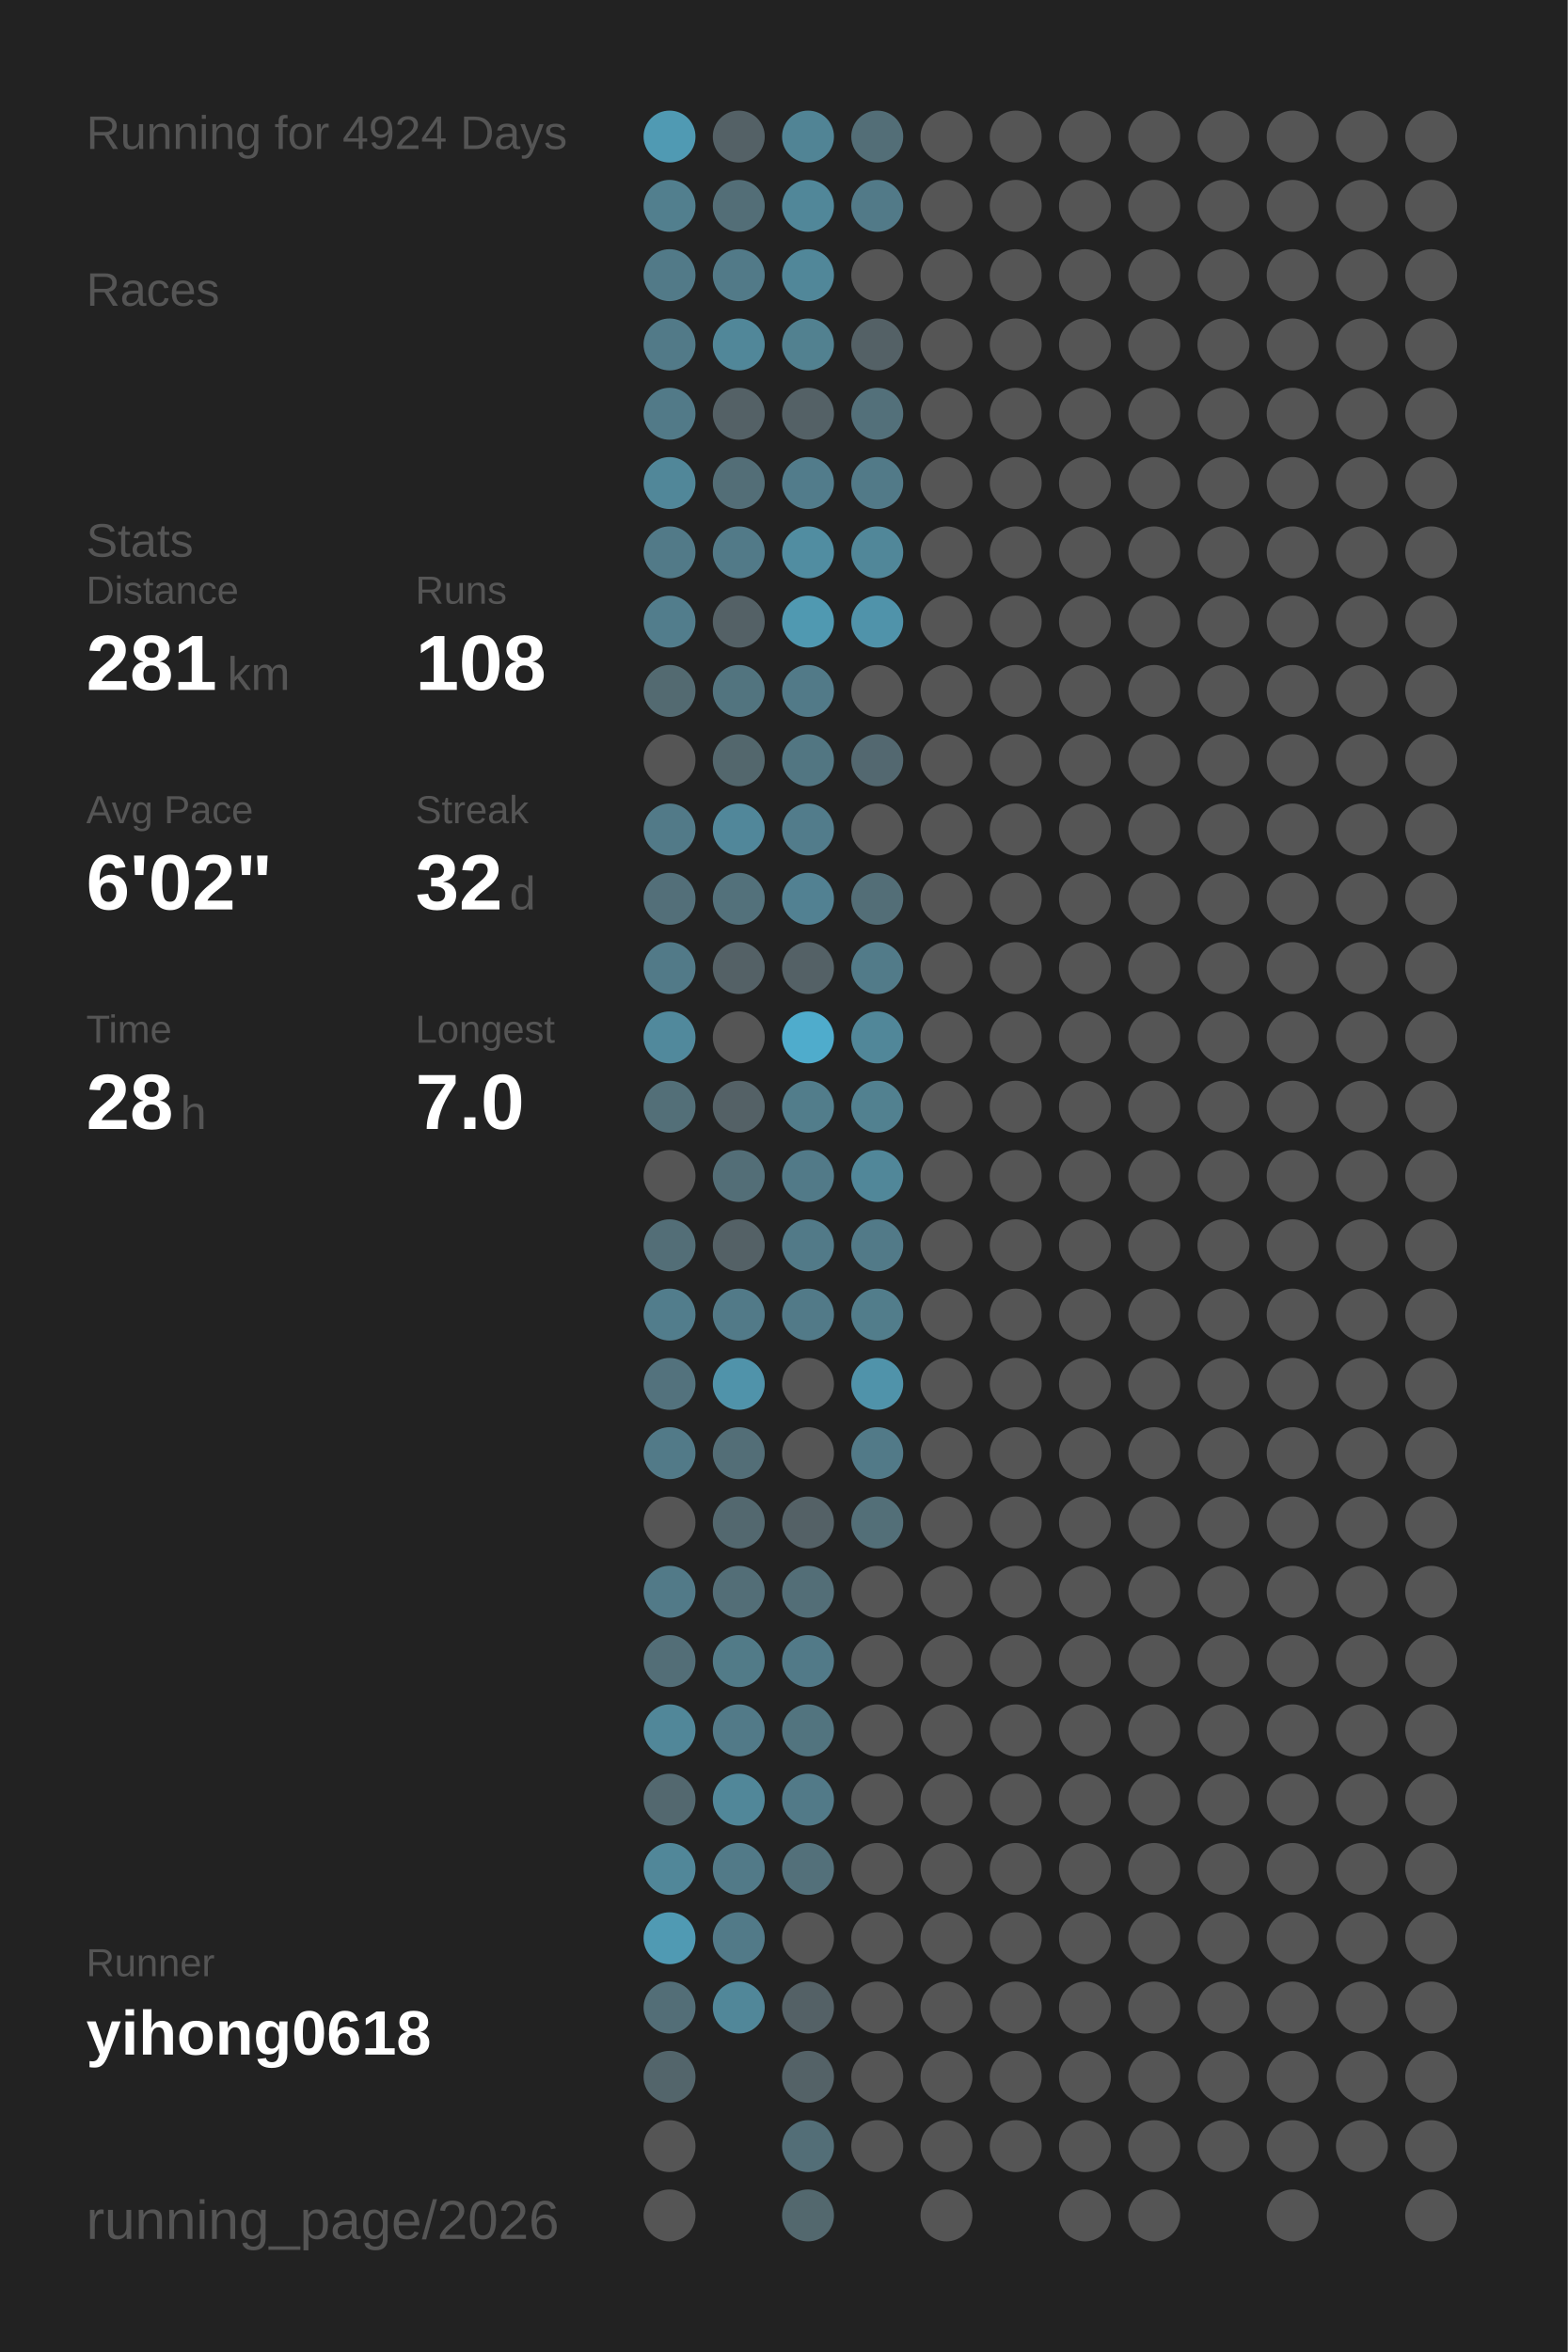
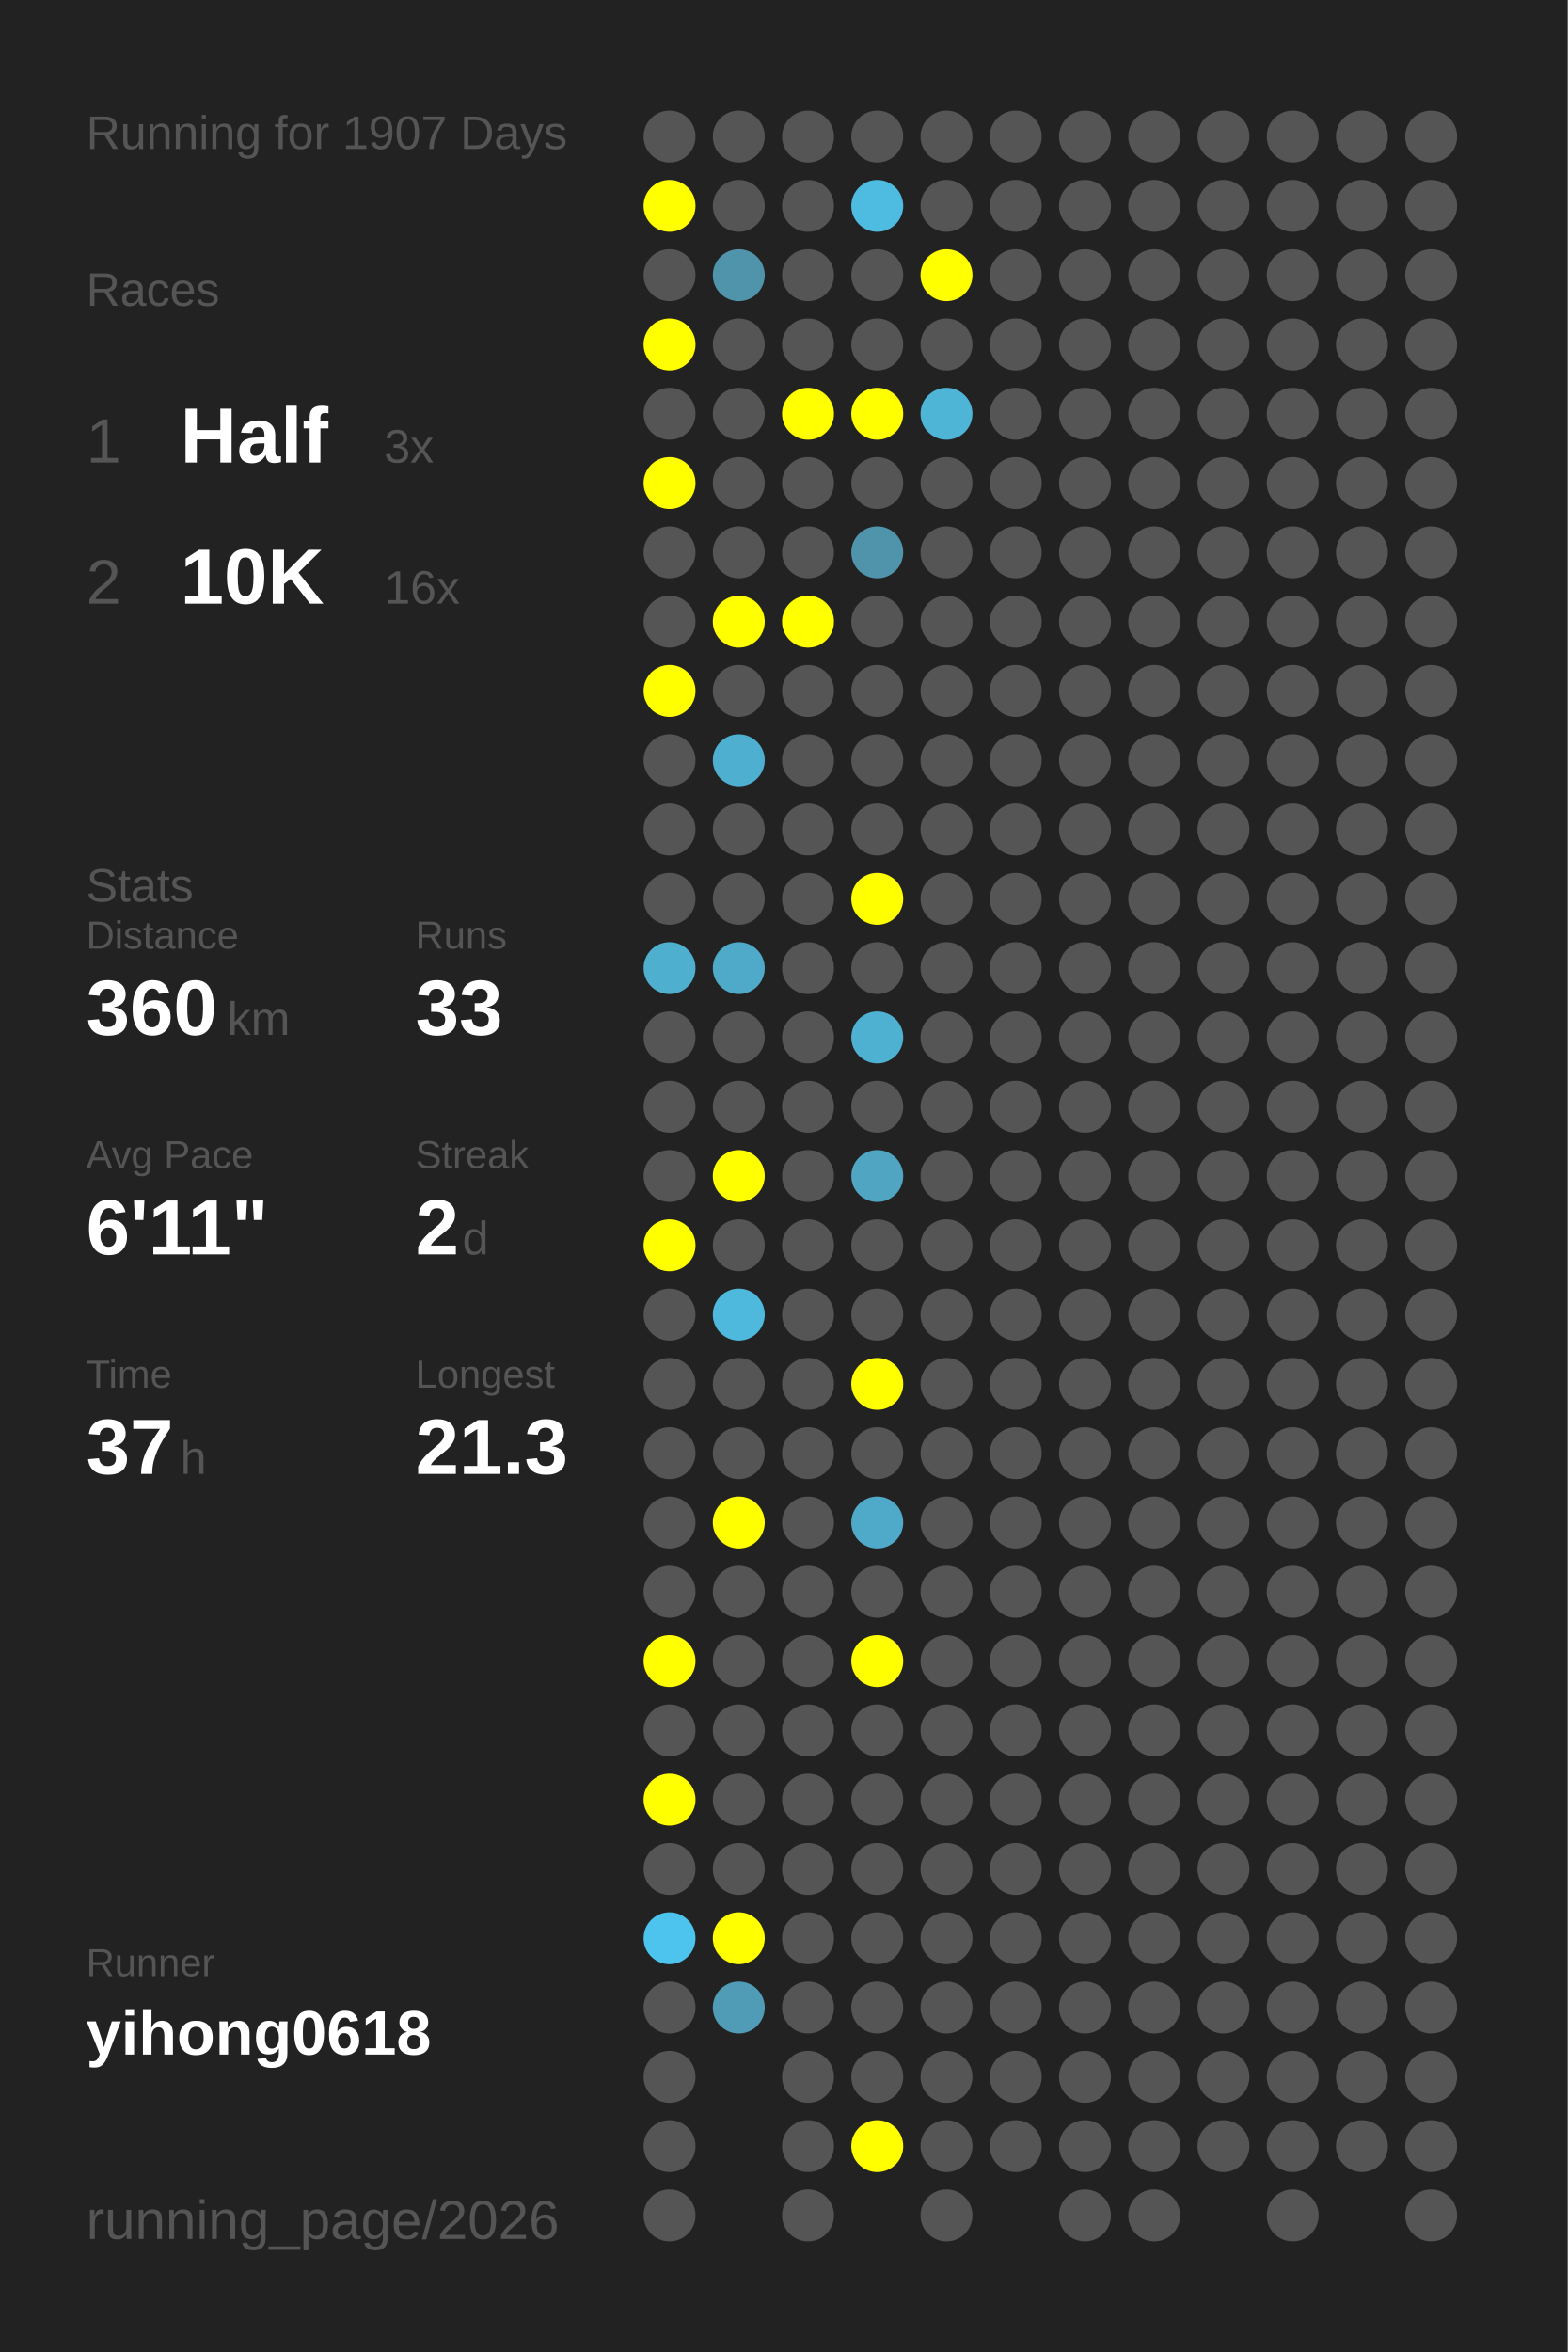
<svg xmlns="http://www.w3.org/2000/svg" baseProfile="full" height="300mm" version="1.1" viewBox="0,0,200,300" width="200mm">
  <defs />
  <rect fill="#222222" height="300" width="200" x="0" y="0" />
-   <text fill="#555555" style="font-size:6px; font-family:Arial;" x="11" y="19">Running for 4924 Days</text>
+   <text fill="#555555" style="font-size:6px; font-family:Arial;" x="11" y="19">Running for 1907 Days</text>
  <text fill="#555555" style="font-size:6px; font-family:Arial;" x="11" y="39">Races</text>
-   <text fill="#555555" style="font-size:6px; font-family:Arial;" x="11" y="71">Stats</text>
-   <text fill="#555555" style="font-size:5px; font-family:Arial;" x="11" y="77">Distance</text>
-   <text fill="#FFFFFF" style="font-size:10px; font-family:Arial; font-weight:bold;" x="11" y="88">281</text>
-   <text fill="#555555" style="font-size:6px; font-family:Arial;" x="29" y="88">km</text>
-   <text fill="#555555" style="font-size:5px; font-family:Arial;" x="53" y="77">Runs</text>
-   <text fill="#FFFFFF" style="font-size:10px; font-family:Arial; font-weight:bold;" x="53" y="88">108</text>
-   <text fill="#555555" style="font-size:5px; font-family:Arial;" x="11" y="105">Avg Pace</text>
-   <text fill="#FFFFFF" style="font-size:10px; font-family:Arial; font-weight:bold;" x="11" y="116">6'02"</text>
-   <text fill="#555555" style="font-size:5px; font-family:Arial;" x="53" y="105">Streak</text>
-   <text fill="#FFFFFF" style="font-size:10px; font-family:Arial; font-weight:bold;" x="53" y="116">32</text>
-   <text fill="#555555" style="font-size:6px; font-family:Arial;" x="65" y="116">d</text>
-   <text fill="#555555" style="font-size:5px; font-family:Arial;" x="11" y="133">Time</text>
-   <text fill="#FFFFFF" style="font-size:10px; font-family:Arial; font-weight:bold;" x="11" y="144">28</text>
-   <text fill="#555555" style="font-size:6px; font-family:Arial;" x="23" y="144">h</text>
-   <text fill="#555555" style="font-size:5px; font-family:Arial;" x="53" y="133">Longest</text>
-   <text fill="#FFFFFF" style="font-size:10px; font-family:Arial; font-weight:bold;" x="53" y="144">7.0</text>
+   <text fill="#555555" style="font-size:8px; font-family:Arial;" x="11" y="59">1</text>
+   <text fill="#FFFFFF" style="font-size:10px; font-family:Arial; font-weight:bold;" x="23" y="59">Half</text>
+   <text fill="#555555" style="font-size:6px; font-family:Arial;" x="49" y="59">3x</text>
+   <text fill="#555555" style="font-size:8px; font-family:Arial;" x="11" y="77">2</text>
+   <text fill="#FFFFFF" style="font-size:10px; font-family:Arial; font-weight:bold;" x="23" y="77">10K</text>
+   <text fill="#555555" style="font-size:6px; font-family:Arial;" x="49" y="77">16x</text>
+   <text fill="#555555" style="font-size:6px; font-family:Arial;" x="11" y="115">Stats</text>
+   <text fill="#555555" style="font-size:5px; font-family:Arial;" x="11" y="121">Distance</text>
+   <text fill="#FFFFFF" style="font-size:10px; font-family:Arial; font-weight:bold;" x="11" y="132">360</text>
+   <text fill="#555555" style="font-size:6px; font-family:Arial;" x="29" y="132">km</text>
+   <text fill="#555555" style="font-size:5px; font-family:Arial;" x="53" y="121">Runs</text>
+   <text fill="#FFFFFF" style="font-size:10px; font-family:Arial; font-weight:bold;" x="53" y="132">33</text>
+   <text fill="#555555" style="font-size:5px; font-family:Arial;" x="11" y="149">Avg Pace</text>
+   <text fill="#FFFFFF" style="font-size:10px; font-family:Arial; font-weight:bold;" x="11" y="160">6'11"</text>
+   <text fill="#555555" style="font-size:5px; font-family:Arial;" x="53" y="149">Streak</text>
+   <text fill="#FFFFFF" style="font-size:10px; font-family:Arial; font-weight:bold;" x="53" y="160">2</text>
+   <text fill="#555555" style="font-size:6px; font-family:Arial;" x="59" y="160">d</text>
+   <text fill="#555555" style="font-size:5px; font-family:Arial;" x="11" y="177">Time</text>
+   <text fill="#FFFFFF" style="font-size:10px; font-family:Arial; font-weight:bold;" x="11" y="188">37</text>
+   <text fill="#555555" style="font-size:6px; font-family:Arial;" x="23" y="188">h</text>
+   <text fill="#555555" style="font-size:5px; font-family:Arial;" x="53" y="177">Longest</text>
+   <text fill="#FFFFFF" style="font-size:10px; font-family:Arial; font-weight:bold;" x="53" y="188">21.3</text>
  <text fill="#555555" style="font-size:5px; font-family:Arial;" x="11" y="252.065">Runner</text>
  <text fill="#FFFFFF" style="font-size:8px; font-family:Arial; font-weight:bold;" x="11" y="262.065">yihong0618</text>
  <text fill="#555555" style="font-size:7px; font-family:Arial;" x="11" y="285.581">running_page/2026</text>
-   <circle cx="85.417" cy="17.419" fill="#509ab3" r="3.312" />
-   <circle cx="85.417" cy="26.258" fill="#527f8e" r="3.312" />
-   <circle cx="85.417" cy="35.097" fill="#527a88" r="3.312" />
-   <circle cx="85.417" cy="43.935" fill="#527a88" r="3.312" />
-   <circle cx="85.417" cy="52.774" fill="#527a88" r="3.312" />
-   <circle cx="85.417" cy="61.613" fill="#518799" r="3.312" />
-   <circle cx="85.417" cy="70.452" fill="#527a88" r="3.312" />
-   <circle cx="85.417" cy="79.29" fill="#527d8c" r="3.312" />
-   <circle cx="85.417" cy="88.129" fill="#536a71" r="3.312" />
+   <circle cx="85.417" cy="17.419" fill="#555555" r="3.312" />
+   <circle cx="85.417" cy="26.258" fill="#FFFF00" r="3.312" />
+   <circle cx="85.417" cy="35.097" fill="#555555" r="3.312" />
+   <circle cx="85.417" cy="43.935" fill="#FFFF00" r="3.312" />
+   <circle cx="85.417" cy="52.774" fill="#555555" r="3.312" />
+   <circle cx="85.417" cy="61.613" fill="#FFFF00" r="3.312" />
+   <circle cx="85.417" cy="70.452" fill="#555555" r="3.312" />
+   <circle cx="85.417" cy="79.29" fill="#555555" r="3.312" />
+   <circle cx="85.417" cy="88.129" fill="#FFFF00" r="3.312" />
  <circle cx="85.417" cy="96.968" fill="#555555" r="3.312" />
-   <circle cx="85.417" cy="105.806" fill="#527a88" r="3.312" />
-   <circle cx="85.417" cy="114.645" fill="#536f79" r="3.312" />
-   <circle cx="85.417" cy="123.484" fill="#527a88" r="3.312" />
-   <circle cx="85.417" cy="132.323" fill="#51899c" r="3.312" />
-   <circle cx="85.417" cy="141.161" fill="#536f78" r="3.312" />
+   <circle cx="85.417" cy="105.806" fill="#555555" r="3.312" />
+   <circle cx="85.417" cy="114.645" fill="#555555" r="3.312" />
+   <circle cx="85.417" cy="123.484" fill="#4fafcf" r="3.312" />
+   <circle cx="85.417" cy="132.323" fill="#555555" r="3.312" />
+   <circle cx="85.417" cy="141.161" fill="#555555" r="3.312" />
  <circle cx="85.417" cy="150" fill="#555555" r="3.312" />
-   <circle cx="85.417" cy="158.839" fill="#536e77" r="3.312" />
-   <circle cx="85.417" cy="167.677" fill="#527d8c" r="3.312" />
-   <circle cx="85.417" cy="176.516" fill="#53727d" r="3.312" />
-   <circle cx="85.417" cy="185.355" fill="#527a88" r="3.312" />
+   <circle cx="85.417" cy="158.839" fill="#FFFF00" r="3.312" />
+   <circle cx="85.417" cy="167.677" fill="#555555" r="3.312" />
+   <circle cx="85.417" cy="176.516" fill="#555555" r="3.312" />
+   <circle cx="85.417" cy="185.355" fill="#555555" r="3.312" />
  <circle cx="85.417" cy="194.194" fill="#555555" r="3.312" />
-   <circle cx="85.417" cy="203.032" fill="#527a88" r="3.312" />
-   <circle cx="85.417" cy="211.871" fill="#536e77" r="3.312" />
-   <circle cx="85.417" cy="220.71" fill="#518799" r="3.312" />
-   <circle cx="85.417" cy="229.548" fill="#53686f" r="3.312" />
-   <circle cx="85.417" cy="238.387" fill="#518799" r="3.312" />
-   <circle cx="85.417" cy="247.226" fill="#509ab3" r="3.312" />
-   <circle cx="85.417" cy="256.065" fill="#536e77" r="3.312" />
-   <circle cx="85.417" cy="264.903" fill="#53656b" r="3.312" />
+   <circle cx="85.417" cy="203.032" fill="#555555" r="3.312" />
+   <circle cx="85.417" cy="211.871" fill="#FFFF00" r="3.312" />
+   <circle cx="85.417" cy="220.71" fill="#555555" r="3.312" />
+   <circle cx="85.417" cy="229.548" fill="#FFFF00" r="3.312" />
+   <circle cx="85.417" cy="238.387" fill="#555555" r="3.312" />
+   <circle cx="85.417" cy="247.226" fill="#4dc4ed" r="3.312" />
+   <circle cx="85.417" cy="256.065" fill="#555555" r="3.312" />
+   <circle cx="85.417" cy="264.903" fill="#555555" r="3.312" />
  <circle cx="85.417" cy="273.742" fill="#555555" r="3.312" />
  <circle cx="85.417" cy="282.581" fill="#555555" r="3.312" />
-   <circle cx="94.25" cy="17.419" fill="#546166" r="3.312" />
-   <circle cx="94.25" cy="26.258" fill="#536e77" r="3.312" />
-   <circle cx="94.25" cy="35.097" fill="#527a88" r="3.312" />
-   <circle cx="94.25" cy="43.935" fill="#518799" r="3.312" />
-   <circle cx="94.25" cy="52.774" fill="#546166" r="3.312" />
-   <circle cx="94.25" cy="61.613" fill="#536e77" r="3.312" />
-   <circle cx="94.25" cy="70.452" fill="#527a88" r="3.312" />
-   <circle cx="94.25" cy="79.29" fill="#546166" r="3.312" />
-   <circle cx="94.25" cy="88.129" fill="#52747f" r="3.312" />
-   <circle cx="94.25" cy="96.968" fill="#53676d" r="3.312" />
-   <circle cx="94.25" cy="105.806" fill="#51879a" r="3.312" />
-   <circle cx="94.25" cy="114.645" fill="#53717b" r="3.312" />
-   <circle cx="94.25" cy="123.484" fill="#546166" r="3.312" />
+   <circle cx="94.25" cy="17.419" fill="#555555" r="3.312" />
+   <circle cx="94.25" cy="26.258" fill="#555555" r="3.312" />
+   <circle cx="94.25" cy="35.097" fill="#5094ab" r="3.312" />
+   <circle cx="94.25" cy="43.935" fill="#555555" r="3.312" />
+   <circle cx="94.25" cy="52.774" fill="#555555" r="3.312" />
+   <circle cx="94.25" cy="61.613" fill="#555555" r="3.312" />
+   <circle cx="94.25" cy="70.452" fill="#555555" r="3.312" />
+   <circle cx="94.25" cy="79.29" fill="#FFFF00" r="3.312" />
+   <circle cx="94.25" cy="88.129" fill="#555555" r="3.312" />
+   <circle cx="94.25" cy="96.968" fill="#4fafd0" r="3.312" />
+   <circle cx="94.25" cy="105.806" fill="#555555" r="3.312" />
+   <circle cx="94.25" cy="114.645" fill="#555555" r="3.312" />
+   <circle cx="94.25" cy="123.484" fill="#4fa9c8" r="3.312" />
  <circle cx="94.25" cy="132.323" fill="#555555" r="3.312" />
-   <circle cx="94.25" cy="141.161" fill="#546166" r="3.312" />
-   <circle cx="94.25" cy="150" fill="#536e77" r="3.312" />
-   <circle cx="94.25" cy="158.839" fill="#546166" r="3.312" />
-   <circle cx="94.25" cy="167.677" fill="#527a88" r="3.312" />
-   <circle cx="94.25" cy="176.516" fill="#5093aa" r="3.312" />
-   <circle cx="94.25" cy="185.355" fill="#536e77" r="3.312" />
-   <circle cx="94.25" cy="194.194" fill="#53686f" r="3.312" />
-   <circle cx="94.25" cy="203.032" fill="#536e77" r="3.312" />
-   <circle cx="94.25" cy="211.871" fill="#527b88" r="3.312" />
-   <circle cx="94.25" cy="220.71" fill="#527a88" r="3.312" />
-   <circle cx="94.25" cy="229.548" fill="#518799" r="3.312" />
-   <circle cx="94.25" cy="238.387" fill="#527a88" r="3.312" />
-   <circle cx="94.25" cy="247.226" fill="#527a88" r="3.312" />
-   <circle cx="94.25" cy="256.065" fill="#518799" r="3.312" />
-   <circle cx="103.083" cy="17.419" fill="#518495" r="3.312" />
-   <circle cx="103.083" cy="26.258" fill="#518799" r="3.312" />
-   <circle cx="103.083" cy="35.097" fill="#518799" r="3.312" />
-   <circle cx="103.083" cy="43.935" fill="#528190" r="3.312" />
-   <circle cx="103.083" cy="52.774" fill="#546166" r="3.312" />
-   <circle cx="103.083" cy="61.613" fill="#527c8b" r="3.312" />
-   <circle cx="103.083" cy="70.452" fill="#518da1" r="3.312" />
-   <circle cx="103.083" cy="79.29" fill="#5099b1" r="3.312" />
-   <circle cx="103.083" cy="88.129" fill="#527a88" r="3.312" />
-   <circle cx="103.083" cy="96.968" fill="#527682" r="3.312" />
-   <circle cx="103.083" cy="105.806" fill="#527c8b" r="3.312" />
-   <circle cx="103.083" cy="114.645" fill="#528192" r="3.312" />
-   <circle cx="103.083" cy="123.484" fill="#546166" r="3.312" />
-   <circle cx="103.083" cy="132.323" fill="#4faccc" r="3.312" />
-   <circle cx="103.083" cy="141.161" fill="#527d8b" r="3.312" />
-   <circle cx="103.083" cy="150" fill="#527a88" r="3.312" />
-   <circle cx="103.083" cy="158.839" fill="#527a88" r="3.312" />
-   <circle cx="103.083" cy="167.677" fill="#527a88" r="3.312" />
+   <circle cx="94.25" cy="141.161" fill="#555555" r="3.312" />
+   <circle cx="94.25" cy="150" fill="#FFFF00" r="3.312" />
+   <circle cx="94.25" cy="158.839" fill="#555555" r="3.312" />
+   <circle cx="94.25" cy="167.677" fill="#4eb9dd" r="3.312" />
+   <circle cx="94.25" cy="176.516" fill="#555555" r="3.312" />
+   <circle cx="94.25" cy="185.355" fill="#555555" r="3.312" />
+   <circle cx="94.25" cy="194.194" fill="#FFFF00" r="3.312" />
+   <circle cx="94.25" cy="203.032" fill="#555555" r="3.312" />
+   <circle cx="94.25" cy="211.871" fill="#555555" r="3.312" />
+   <circle cx="94.25" cy="220.71" fill="#555555" r="3.312" />
+   <circle cx="94.25" cy="229.548" fill="#555555" r="3.312" />
+   <circle cx="94.25" cy="238.387" fill="#555555" r="3.312" />
+   <circle cx="94.25" cy="247.226" fill="#FFFF00" r="3.312" />
+   <circle cx="94.25" cy="256.065" fill="#509cb6" r="3.312" />
+   <circle cx="103.083" cy="17.419" fill="#555555" r="3.312" />
+   <circle cx="103.083" cy="26.258" fill="#555555" r="3.312" />
+   <circle cx="103.083" cy="35.097" fill="#555555" r="3.312" />
+   <circle cx="103.083" cy="43.935" fill="#555555" r="3.312" />
+   <circle cx="103.083" cy="52.774" fill="#FFFF00" r="3.312" />
+   <circle cx="103.083" cy="61.613" fill="#555555" r="3.312" />
+   <circle cx="103.083" cy="70.452" fill="#555555" r="3.312" />
+   <circle cx="103.083" cy="79.29" fill="#FFFF00" r="3.312" />
+   <circle cx="103.083" cy="88.129" fill="#555555" r="3.312" />
+   <circle cx="103.083" cy="96.968" fill="#555555" r="3.312" />
+   <circle cx="103.083" cy="105.806" fill="#555555" r="3.312" />
+   <circle cx="103.083" cy="114.645" fill="#555555" r="3.312" />
+   <circle cx="103.083" cy="123.484" fill="#555555" r="3.312" />
+   <circle cx="103.083" cy="132.323" fill="#555555" r="3.312" />
+   <circle cx="103.083" cy="141.161" fill="#555555" r="3.312" />
+   <circle cx="103.083" cy="150" fill="#555555" r="3.312" />
+   <circle cx="103.083" cy="158.839" fill="#555555" r="3.312" />
+   <circle cx="103.083" cy="167.677" fill="#555555" r="3.312" />
  <circle cx="103.083" cy="176.516" fill="#555555" r="3.312" />
  <circle cx="103.083" cy="185.355" fill="#555555" r="3.312" />
-   <circle cx="103.083" cy="194.194" fill="#546166" r="3.312" />
-   <circle cx="103.083" cy="203.032" fill="#536e77" r="3.312" />
-   <circle cx="103.083" cy="211.871" fill="#527a88" r="3.312" />
-   <circle cx="103.083" cy="220.71" fill="#52747f" r="3.312" />
-   <circle cx="103.083" cy="229.548" fill="#527a88" r="3.312" />
-   <circle cx="103.083" cy="238.387" fill="#53707a" r="3.312" />
+   <circle cx="103.083" cy="194.194" fill="#555555" r="3.312" />
+   <circle cx="103.083" cy="203.032" fill="#555555" r="3.312" />
+   <circle cx="103.083" cy="211.871" fill="#555555" r="3.312" />
+   <circle cx="103.083" cy="220.71" fill="#555555" r="3.312" />
+   <circle cx="103.083" cy="229.548" fill="#555555" r="3.312" />
+   <circle cx="103.083" cy="238.387" fill="#555555" r="3.312" />
  <circle cx="103.083" cy="247.226" fill="#555555" r="3.312" />
-   <circle cx="103.083" cy="256.065" fill="#546166" r="3.312" />
-   <circle cx="103.083" cy="264.903" fill="#546267" r="3.312" />
-   <circle cx="103.083" cy="273.742" fill="#536e77" r="3.312" />
-   <circle cx="103.083" cy="282.581" fill="#53686e" r="3.312" />
-   <circle cx="111.917" cy="17.419" fill="#536e77" r="3.312" />
-   <circle cx="111.917" cy="26.258" fill="#527a88" r="3.312" />
+   <circle cx="103.083" cy="256.065" fill="#555555" r="3.312" />
+   <circle cx="103.083" cy="264.903" fill="#555555" r="3.312" />
+   <circle cx="103.083" cy="273.742" fill="#555555" r="3.312" />
+   <circle cx="103.083" cy="282.581" fill="#555555" r="3.312" />
+   <circle cx="111.917" cy="17.419" fill="#555555" r="3.312" />
+   <circle cx="111.917" cy="26.258" fill="#4ebbe0" r="3.312" />
  <circle cx="111.917" cy="35.097" fill="#555555" r="3.312" />
-   <circle cx="111.917" cy="43.935" fill="#546166" r="3.312" />
-   <circle cx="111.917" cy="52.774" fill="#53707a" r="3.312" />
-   <circle cx="111.917" cy="61.613" fill="#527a88" r="3.312" />
-   <circle cx="111.917" cy="70.452" fill="#518799" r="3.312" />
-   <circle cx="111.917" cy="79.29" fill="#5093aa" r="3.312" />
+   <circle cx="111.917" cy="43.935" fill="#555555" r="3.312" />
+   <circle cx="111.917" cy="52.774" fill="#FFFF00" r="3.312" />
+   <circle cx="111.917" cy="61.613" fill="#555555" r="3.312" />
+   <circle cx="111.917" cy="70.452" fill="#5094ab" r="3.312" />
+   <circle cx="111.917" cy="79.29" fill="#555555" r="3.312" />
  <circle cx="111.917" cy="88.129" fill="#555555" r="3.312" />
-   <circle cx="111.917" cy="96.968" fill="#536870" r="3.312" />
+   <circle cx="111.917" cy="96.968" fill="#555555" r="3.312" />
  <circle cx="111.917" cy="105.806" fill="#555555" r="3.312" />
-   <circle cx="111.917" cy="114.645" fill="#536e77" r="3.312" />
-   <circle cx="111.917" cy="123.484" fill="#527b89" r="3.312" />
-   <circle cx="111.917" cy="132.323" fill="#518799" r="3.312" />
-   <circle cx="111.917" cy="141.161" fill="#528190" r="3.312" />
-   <circle cx="111.917" cy="150" fill="#518799" r="3.312" />
-   <circle cx="111.917" cy="158.839" fill="#527a88" r="3.312" />
-   <circle cx="111.917" cy="167.677" fill="#527d8b" r="3.312" />
-   <circle cx="111.917" cy="176.516" fill="#5093aa" r="3.312" />
-   <circle cx="111.917" cy="185.355" fill="#527a88" r="3.312" />
-   <circle cx="111.917" cy="194.194" fill="#536f78" r="3.312" />
+   <circle cx="111.917" cy="114.645" fill="#FFFF00" r="3.312" />
+   <circle cx="111.917" cy="123.484" fill="#555555" r="3.312" />
+   <circle cx="111.917" cy="132.323" fill="#4fb1d2" r="3.312" />
+   <circle cx="111.917" cy="141.161" fill="#555555" r="3.312" />
+   <circle cx="111.917" cy="150" fill="#4fa5c2" r="3.312" />
+   <circle cx="111.917" cy="158.839" fill="#555555" r="3.312" />
+   <circle cx="111.917" cy="167.677" fill="#555555" r="3.312" />
+   <circle cx="111.917" cy="176.516" fill="#FFFF00" r="3.312" />
+   <circle cx="111.917" cy="185.355" fill="#555555" r="3.312" />
+   <circle cx="111.917" cy="194.194" fill="#4faac9" r="3.312" />
  <circle cx="111.917" cy="203.032" fill="#555555" r="3.312" />
-   <circle cx="111.917" cy="211.871" fill="#555555" r="3.312" />
+   <circle cx="111.917" cy="211.871" fill="#FFFF00" r="3.312" />
  <circle cx="111.917" cy="220.71" fill="#555555" r="3.312" />
  <circle cx="111.917" cy="229.548" fill="#555555" r="3.312" />
  <circle cx="111.917" cy="238.387" fill="#555555" r="3.312" />
  <circle cx="111.917" cy="247.226" fill="#555555" r="3.312" />
  <circle cx="111.917" cy="256.065" fill="#555555" r="3.312" />
  <circle cx="111.917" cy="264.903" fill="#555555" r="3.312" />
-   <circle cx="111.917" cy="273.742" fill="#555555" r="3.312" />
+   <circle cx="111.917" cy="273.742" fill="#FFFF00" r="3.312" />
  <circle cx="120.75" cy="17.419" fill="#555555" r="3.312" />
  <circle cx="120.75" cy="26.258" fill="#555555" r="3.312" />
-   <circle cx="120.75" cy="35.097" fill="#555555" r="3.312" />
+   <circle cx="120.75" cy="35.097" fill="#FFFF00" r="3.312" />
  <circle cx="120.75" cy="43.935" fill="#555555" r="3.312" />
-   <circle cx="120.75" cy="52.774" fill="#555555" r="3.312" />
+   <circle cx="120.75" cy="52.774" fill="#4eb5d7" r="3.312" />
  <circle cx="120.75" cy="61.613" fill="#555555" r="3.312" />
  <circle cx="120.75" cy="70.452" fill="#555555" r="3.312" />
  <circle cx="120.75" cy="79.29" fill="#555555" r="3.312" />
  <circle cx="120.75" cy="88.129" fill="#555555" r="3.312" />
  <circle cx="120.75" cy="96.968" fill="#555555" r="3.312" />
  <circle cx="120.75" cy="105.806" fill="#555555" r="3.312" />
  <circle cx="120.75" cy="114.645" fill="#555555" r="3.312" />
  <circle cx="120.75" cy="123.484" fill="#555555" r="3.312" />
  <circle cx="120.75" cy="132.323" fill="#555555" r="3.312" />
  <circle cx="120.75" cy="141.161" fill="#555555" r="3.312" />
  <circle cx="120.75" cy="150" fill="#555555" r="3.312" />
  <circle cx="120.75" cy="158.839" fill="#555555" r="3.312" />
  <circle cx="120.75" cy="167.677" fill="#555555" r="3.312" />
  <circle cx="120.75" cy="176.516" fill="#555555" r="3.312" />
  <circle cx="120.75" cy="185.355" fill="#555555" r="3.312" />
  <circle cx="120.75" cy="194.194" fill="#555555" r="3.312" />
  <circle cx="120.75" cy="203.032" fill="#555555" r="3.312" />
  <circle cx="120.75" cy="211.871" fill="#555555" r="3.312" />
  <circle cx="120.75" cy="220.71" fill="#555555" r="3.312" />
  <circle cx="120.75" cy="229.548" fill="#555555" r="3.312" />
  <circle cx="120.75" cy="238.387" fill="#555555" r="3.312" />
  <circle cx="120.75" cy="247.226" fill="#555555" r="3.312" />
  <circle cx="120.75" cy="256.065" fill="#555555" r="3.312" />
  <circle cx="120.75" cy="264.903" fill="#555555" r="3.312" />
  <circle cx="120.75" cy="273.742" fill="#555555" r="3.312" />
  <circle cx="120.75" cy="282.581" fill="#555555" r="3.312" />
  <circle cx="129.583" cy="17.419" fill="#555555" r="3.312" />
  <circle cx="129.583" cy="26.258" fill="#555555" r="3.312" />
  <circle cx="129.583" cy="35.097" fill="#555555" r="3.312" />
  <circle cx="129.583" cy="43.935" fill="#555555" r="3.312" />
  <circle cx="129.583" cy="52.774" fill="#555555" r="3.312" />
  <circle cx="129.583" cy="61.613" fill="#555555" r="3.312" />
  <circle cx="129.583" cy="70.452" fill="#555555" r="3.312" />
  <circle cx="129.583" cy="79.29" fill="#555555" r="3.312" />
  <circle cx="129.583" cy="88.129" fill="#555555" r="3.312" />
  <circle cx="129.583" cy="96.968" fill="#555555" r="3.312" />
  <circle cx="129.583" cy="105.806" fill="#555555" r="3.312" />
  <circle cx="129.583" cy="114.645" fill="#555555" r="3.312" />
  <circle cx="129.583" cy="123.484" fill="#555555" r="3.312" />
  <circle cx="129.583" cy="132.323" fill="#555555" r="3.312" />
  <circle cx="129.583" cy="141.161" fill="#555555" r="3.312" />
  <circle cx="129.583" cy="150" fill="#555555" r="3.312" />
  <circle cx="129.583" cy="158.839" fill="#555555" r="3.312" />
  <circle cx="129.583" cy="167.677" fill="#555555" r="3.312" />
  <circle cx="129.583" cy="176.516" fill="#555555" r="3.312" />
  <circle cx="129.583" cy="185.355" fill="#555555" r="3.312" />
  <circle cx="129.583" cy="194.194" fill="#555555" r="3.312" />
  <circle cx="129.583" cy="203.032" fill="#555555" r="3.312" />
  <circle cx="129.583" cy="211.871" fill="#555555" r="3.312" />
  <circle cx="129.583" cy="220.71" fill="#555555" r="3.312" />
  <circle cx="129.583" cy="229.548" fill="#555555" r="3.312" />
  <circle cx="129.583" cy="238.387" fill="#555555" r="3.312" />
  <circle cx="129.583" cy="247.226" fill="#555555" r="3.312" />
  <circle cx="129.583" cy="256.065" fill="#555555" r="3.312" />
  <circle cx="129.583" cy="264.903" fill="#555555" r="3.312" />
  <circle cx="129.583" cy="273.742" fill="#555555" r="3.312" />
  <circle cx="138.417" cy="17.419" fill="#555555" r="3.312" />
  <circle cx="138.417" cy="26.258" fill="#555555" r="3.312" />
  <circle cx="138.417" cy="35.097" fill="#555555" r="3.312" />
  <circle cx="138.417" cy="43.935" fill="#555555" r="3.312" />
  <circle cx="138.417" cy="52.774" fill="#555555" r="3.312" />
  <circle cx="138.417" cy="61.613" fill="#555555" r="3.312" />
  <circle cx="138.417" cy="70.452" fill="#555555" r="3.312" />
  <circle cx="138.417" cy="79.29" fill="#555555" r="3.312" />
  <circle cx="138.417" cy="88.129" fill="#555555" r="3.312" />
  <circle cx="138.417" cy="96.968" fill="#555555" r="3.312" />
  <circle cx="138.417" cy="105.806" fill="#555555" r="3.312" />
  <circle cx="138.417" cy="114.645" fill="#555555" r="3.312" />
  <circle cx="138.417" cy="123.484" fill="#555555" r="3.312" />
  <circle cx="138.417" cy="132.323" fill="#555555" r="3.312" />
  <circle cx="138.417" cy="141.161" fill="#555555" r="3.312" />
  <circle cx="138.417" cy="150" fill="#555555" r="3.312" />
  <circle cx="138.417" cy="158.839" fill="#555555" r="3.312" />
  <circle cx="138.417" cy="167.677" fill="#555555" r="3.312" />
  <circle cx="138.417" cy="176.516" fill="#555555" r="3.312" />
  <circle cx="138.417" cy="185.355" fill="#555555" r="3.312" />
  <circle cx="138.417" cy="194.194" fill="#555555" r="3.312" />
  <circle cx="138.417" cy="203.032" fill="#555555" r="3.312" />
  <circle cx="138.417" cy="211.871" fill="#555555" r="3.312" />
  <circle cx="138.417" cy="220.71" fill="#555555" r="3.312" />
  <circle cx="138.417" cy="229.548" fill="#555555" r="3.312" />
  <circle cx="138.417" cy="238.387" fill="#555555" r="3.312" />
  <circle cx="138.417" cy="247.226" fill="#555555" r="3.312" />
  <circle cx="138.417" cy="256.065" fill="#555555" r="3.312" />
  <circle cx="138.417" cy="264.903" fill="#555555" r="3.312" />
  <circle cx="138.417" cy="273.742" fill="#555555" r="3.312" />
  <circle cx="138.417" cy="282.581" fill="#555555" r="3.312" />
  <circle cx="147.25" cy="17.419" fill="#555555" r="3.312" />
  <circle cx="147.25" cy="26.258" fill="#555555" r="3.312" />
  <circle cx="147.25" cy="35.097" fill="#555555" r="3.312" />
  <circle cx="147.25" cy="43.935" fill="#555555" r="3.312" />
  <circle cx="147.25" cy="52.774" fill="#555555" r="3.312" />
  <circle cx="147.25" cy="61.613" fill="#555555" r="3.312" />
  <circle cx="147.25" cy="70.452" fill="#555555" r="3.312" />
  <circle cx="147.25" cy="79.29" fill="#555555" r="3.312" />
  <circle cx="147.25" cy="88.129" fill="#555555" r="3.312" />
  <circle cx="147.25" cy="96.968" fill="#555555" r="3.312" />
  <circle cx="147.25" cy="105.806" fill="#555555" r="3.312" />
  <circle cx="147.25" cy="114.645" fill="#555555" r="3.312" />
  <circle cx="147.25" cy="123.484" fill="#555555" r="3.312" />
  <circle cx="147.25" cy="132.323" fill="#555555" r="3.312" />
  <circle cx="147.25" cy="141.161" fill="#555555" r="3.312" />
  <circle cx="147.25" cy="150" fill="#555555" r="3.312" />
  <circle cx="147.25" cy="158.839" fill="#555555" r="3.312" />
  <circle cx="147.25" cy="167.677" fill="#555555" r="3.312" />
  <circle cx="147.25" cy="176.516" fill="#555555" r="3.312" />
  <circle cx="147.25" cy="185.355" fill="#555555" r="3.312" />
  <circle cx="147.25" cy="194.194" fill="#555555" r="3.312" />
  <circle cx="147.25" cy="203.032" fill="#555555" r="3.312" />
  <circle cx="147.25" cy="211.871" fill="#555555" r="3.312" />
  <circle cx="147.25" cy="220.71" fill="#555555" r="3.312" />
  <circle cx="147.25" cy="229.548" fill="#555555" r="3.312" />
  <circle cx="147.25" cy="238.387" fill="#555555" r="3.312" />
  <circle cx="147.25" cy="247.226" fill="#555555" r="3.312" />
  <circle cx="147.25" cy="256.065" fill="#555555" r="3.312" />
  <circle cx="147.25" cy="264.903" fill="#555555" r="3.312" />
  <circle cx="147.25" cy="273.742" fill="#555555" r="3.312" />
  <circle cx="147.25" cy="282.581" fill="#555555" r="3.312" />
  <circle cx="156.083" cy="17.419" fill="#555555" r="3.312" />
  <circle cx="156.083" cy="26.258" fill="#555555" r="3.312" />
  <circle cx="156.083" cy="35.097" fill="#555555" r="3.312" />
  <circle cx="156.083" cy="43.935" fill="#555555" r="3.312" />
  <circle cx="156.083" cy="52.774" fill="#555555" r="3.312" />
  <circle cx="156.083" cy="61.613" fill="#555555" r="3.312" />
  <circle cx="156.083" cy="70.452" fill="#555555" r="3.312" />
  <circle cx="156.083" cy="79.29" fill="#555555" r="3.312" />
  <circle cx="156.083" cy="88.129" fill="#555555" r="3.312" />
  <circle cx="156.083" cy="96.968" fill="#555555" r="3.312" />
  <circle cx="156.083" cy="105.806" fill="#555555" r="3.312" />
  <circle cx="156.083" cy="114.645" fill="#555555" r="3.312" />
  <circle cx="156.083" cy="123.484" fill="#555555" r="3.312" />
  <circle cx="156.083" cy="132.323" fill="#555555" r="3.312" />
  <circle cx="156.083" cy="141.161" fill="#555555" r="3.312" />
  <circle cx="156.083" cy="150" fill="#555555" r="3.312" />
  <circle cx="156.083" cy="158.839" fill="#555555" r="3.312" />
  <circle cx="156.083" cy="167.677" fill="#555555" r="3.312" />
  <circle cx="156.083" cy="176.516" fill="#555555" r="3.312" />
  <circle cx="156.083" cy="185.355" fill="#555555" r="3.312" />
  <circle cx="156.083" cy="194.194" fill="#555555" r="3.312" />
  <circle cx="156.083" cy="203.032" fill="#555555" r="3.312" />
  <circle cx="156.083" cy="211.871" fill="#555555" r="3.312" />
  <circle cx="156.083" cy="220.71" fill="#555555" r="3.312" />
  <circle cx="156.083" cy="229.548" fill="#555555" r="3.312" />
  <circle cx="156.083" cy="238.387" fill="#555555" r="3.312" />
  <circle cx="156.083" cy="247.226" fill="#555555" r="3.312" />
  <circle cx="156.083" cy="256.065" fill="#555555" r="3.312" />
  <circle cx="156.083" cy="264.903" fill="#555555" r="3.312" />
  <circle cx="156.083" cy="273.742" fill="#555555" r="3.312" />
  <circle cx="164.917" cy="17.419" fill="#555555" r="3.312" />
  <circle cx="164.917" cy="26.258" fill="#555555" r="3.312" />
  <circle cx="164.917" cy="35.097" fill="#555555" r="3.312" />
  <circle cx="164.917" cy="43.935" fill="#555555" r="3.312" />
  <circle cx="164.917" cy="52.774" fill="#555555" r="3.312" />
  <circle cx="164.917" cy="61.613" fill="#555555" r="3.312" />
  <circle cx="164.917" cy="70.452" fill="#555555" r="3.312" />
  <circle cx="164.917" cy="79.29" fill="#555555" r="3.312" />
  <circle cx="164.917" cy="88.129" fill="#555555" r="3.312" />
  <circle cx="164.917" cy="96.968" fill="#555555" r="3.312" />
  <circle cx="164.917" cy="105.806" fill="#555555" r="3.312" />
  <circle cx="164.917" cy="114.645" fill="#555555" r="3.312" />
  <circle cx="164.917" cy="123.484" fill="#555555" r="3.312" />
  <circle cx="164.917" cy="132.323" fill="#555555" r="3.312" />
  <circle cx="164.917" cy="141.161" fill="#555555" r="3.312" />
  <circle cx="164.917" cy="150" fill="#555555" r="3.312" />
  <circle cx="164.917" cy="158.839" fill="#555555" r="3.312" />
  <circle cx="164.917" cy="167.677" fill="#555555" r="3.312" />
  <circle cx="164.917" cy="176.516" fill="#555555" r="3.312" />
  <circle cx="164.917" cy="185.355" fill="#555555" r="3.312" />
  <circle cx="164.917" cy="194.194" fill="#555555" r="3.312" />
  <circle cx="164.917" cy="203.032" fill="#555555" r="3.312" />
  <circle cx="164.917" cy="211.871" fill="#555555" r="3.312" />
  <circle cx="164.917" cy="220.71" fill="#555555" r="3.312" />
  <circle cx="164.917" cy="229.548" fill="#555555" r="3.312" />
  <circle cx="164.917" cy="238.387" fill="#555555" r="3.312" />
  <circle cx="164.917" cy="247.226" fill="#555555" r="3.312" />
  <circle cx="164.917" cy="256.065" fill="#555555" r="3.312" />
  <circle cx="164.917" cy="264.903" fill="#555555" r="3.312" />
  <circle cx="164.917" cy="273.742" fill="#555555" r="3.312" />
  <circle cx="164.917" cy="282.581" fill="#555555" r="3.312" />
  <circle cx="173.75" cy="17.419" fill="#555555" r="3.312" />
  <circle cx="173.75" cy="26.258" fill="#555555" r="3.312" />
  <circle cx="173.75" cy="35.097" fill="#555555" r="3.312" />
  <circle cx="173.75" cy="43.935" fill="#555555" r="3.312" />
  <circle cx="173.75" cy="52.774" fill="#555555" r="3.312" />
  <circle cx="173.75" cy="61.613" fill="#555555" r="3.312" />
  <circle cx="173.75" cy="70.452" fill="#555555" r="3.312" />
  <circle cx="173.75" cy="79.29" fill="#555555" r="3.312" />
  <circle cx="173.75" cy="88.129" fill="#555555" r="3.312" />
  <circle cx="173.75" cy="96.968" fill="#555555" r="3.312" />
  <circle cx="173.75" cy="105.806" fill="#555555" r="3.312" />
  <circle cx="173.75" cy="114.645" fill="#555555" r="3.312" />
  <circle cx="173.75" cy="123.484" fill="#555555" r="3.312" />
  <circle cx="173.75" cy="132.323" fill="#555555" r="3.312" />
  <circle cx="173.75" cy="141.161" fill="#555555" r="3.312" />
  <circle cx="173.75" cy="150" fill="#555555" r="3.312" />
  <circle cx="173.75" cy="158.839" fill="#555555" r="3.312" />
  <circle cx="173.75" cy="167.677" fill="#555555" r="3.312" />
  <circle cx="173.75" cy="176.516" fill="#555555" r="3.312" />
  <circle cx="173.75" cy="185.355" fill="#555555" r="3.312" />
  <circle cx="173.75" cy="194.194" fill="#555555" r="3.312" />
  <circle cx="173.75" cy="203.032" fill="#555555" r="3.312" />
  <circle cx="173.75" cy="211.871" fill="#555555" r="3.312" />
  <circle cx="173.75" cy="220.71" fill="#555555" r="3.312" />
  <circle cx="173.75" cy="229.548" fill="#555555" r="3.312" />
  <circle cx="173.75" cy="238.387" fill="#555555" r="3.312" />
  <circle cx="173.75" cy="247.226" fill="#555555" r="3.312" />
  <circle cx="173.75" cy="256.065" fill="#555555" r="3.312" />
  <circle cx="173.75" cy="264.903" fill="#555555" r="3.312" />
  <circle cx="173.75" cy="273.742" fill="#555555" r="3.312" />
  <circle cx="182.583" cy="17.419" fill="#555555" r="3.312" />
  <circle cx="182.583" cy="26.258" fill="#555555" r="3.312" />
  <circle cx="182.583" cy="35.097" fill="#555555" r="3.312" />
  <circle cx="182.583" cy="43.935" fill="#555555" r="3.312" />
  <circle cx="182.583" cy="52.774" fill="#555555" r="3.312" />
  <circle cx="182.583" cy="61.613" fill="#555555" r="3.312" />
  <circle cx="182.583" cy="70.452" fill="#555555" r="3.312" />
  <circle cx="182.583" cy="79.29" fill="#555555" r="3.312" />
  <circle cx="182.583" cy="88.129" fill="#555555" r="3.312" />
  <circle cx="182.583" cy="96.968" fill="#555555" r="3.312" />
  <circle cx="182.583" cy="105.806" fill="#555555" r="3.312" />
  <circle cx="182.583" cy="114.645" fill="#555555" r="3.312" />
  <circle cx="182.583" cy="123.484" fill="#555555" r="3.312" />
  <circle cx="182.583" cy="132.323" fill="#555555" r="3.312" />
  <circle cx="182.583" cy="141.161" fill="#555555" r="3.312" />
  <circle cx="182.583" cy="150" fill="#555555" r="3.312" />
  <circle cx="182.583" cy="158.839" fill="#555555" r="3.312" />
  <circle cx="182.583" cy="167.677" fill="#555555" r="3.312" />
  <circle cx="182.583" cy="176.516" fill="#555555" r="3.312" />
  <circle cx="182.583" cy="185.355" fill="#555555" r="3.312" />
  <circle cx="182.583" cy="194.194" fill="#555555" r="3.312" />
  <circle cx="182.583" cy="203.032" fill="#555555" r="3.312" />
  <circle cx="182.583" cy="211.871" fill="#555555" r="3.312" />
  <circle cx="182.583" cy="220.71" fill="#555555" r="3.312" />
  <circle cx="182.583" cy="229.548" fill="#555555" r="3.312" />
  <circle cx="182.583" cy="238.387" fill="#555555" r="3.312" />
  <circle cx="182.583" cy="247.226" fill="#555555" r="3.312" />
  <circle cx="182.583" cy="256.065" fill="#555555" r="3.312" />
  <circle cx="182.583" cy="264.903" fill="#555555" r="3.312" />
  <circle cx="182.583" cy="273.742" fill="#555555" r="3.312" />
  <circle cx="182.583" cy="282.581" fill="#555555" r="3.312" />
</svg>
